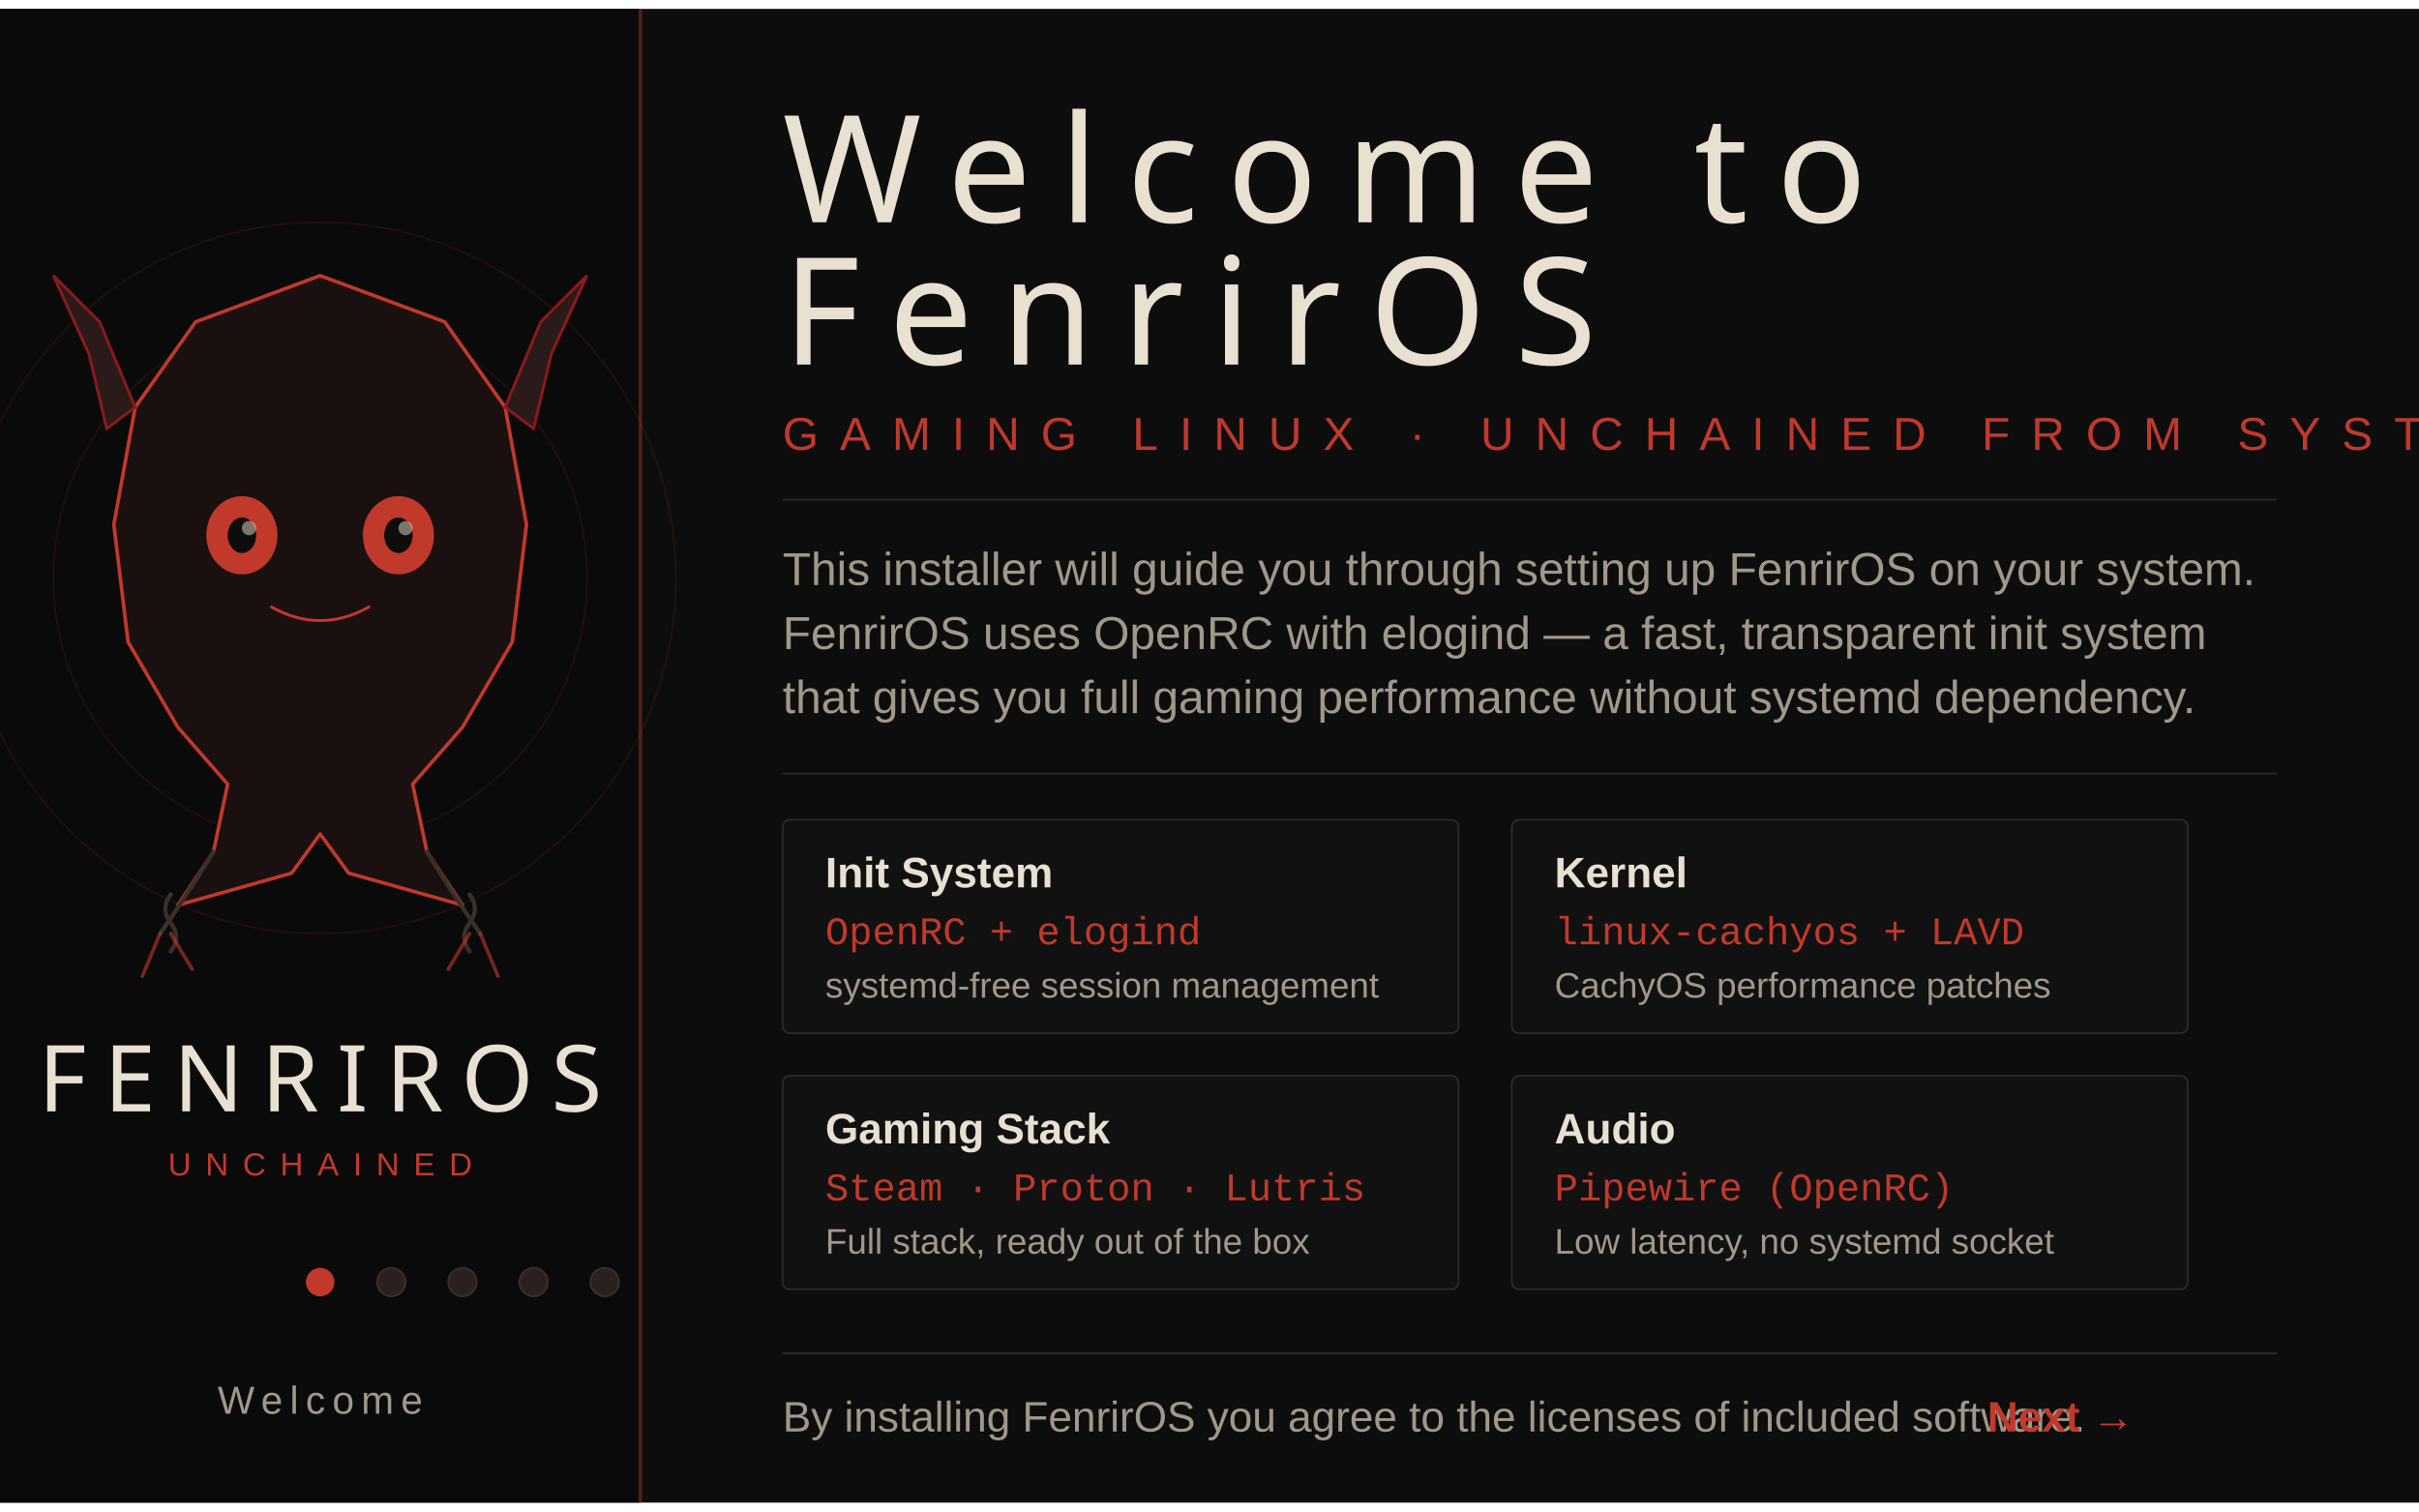
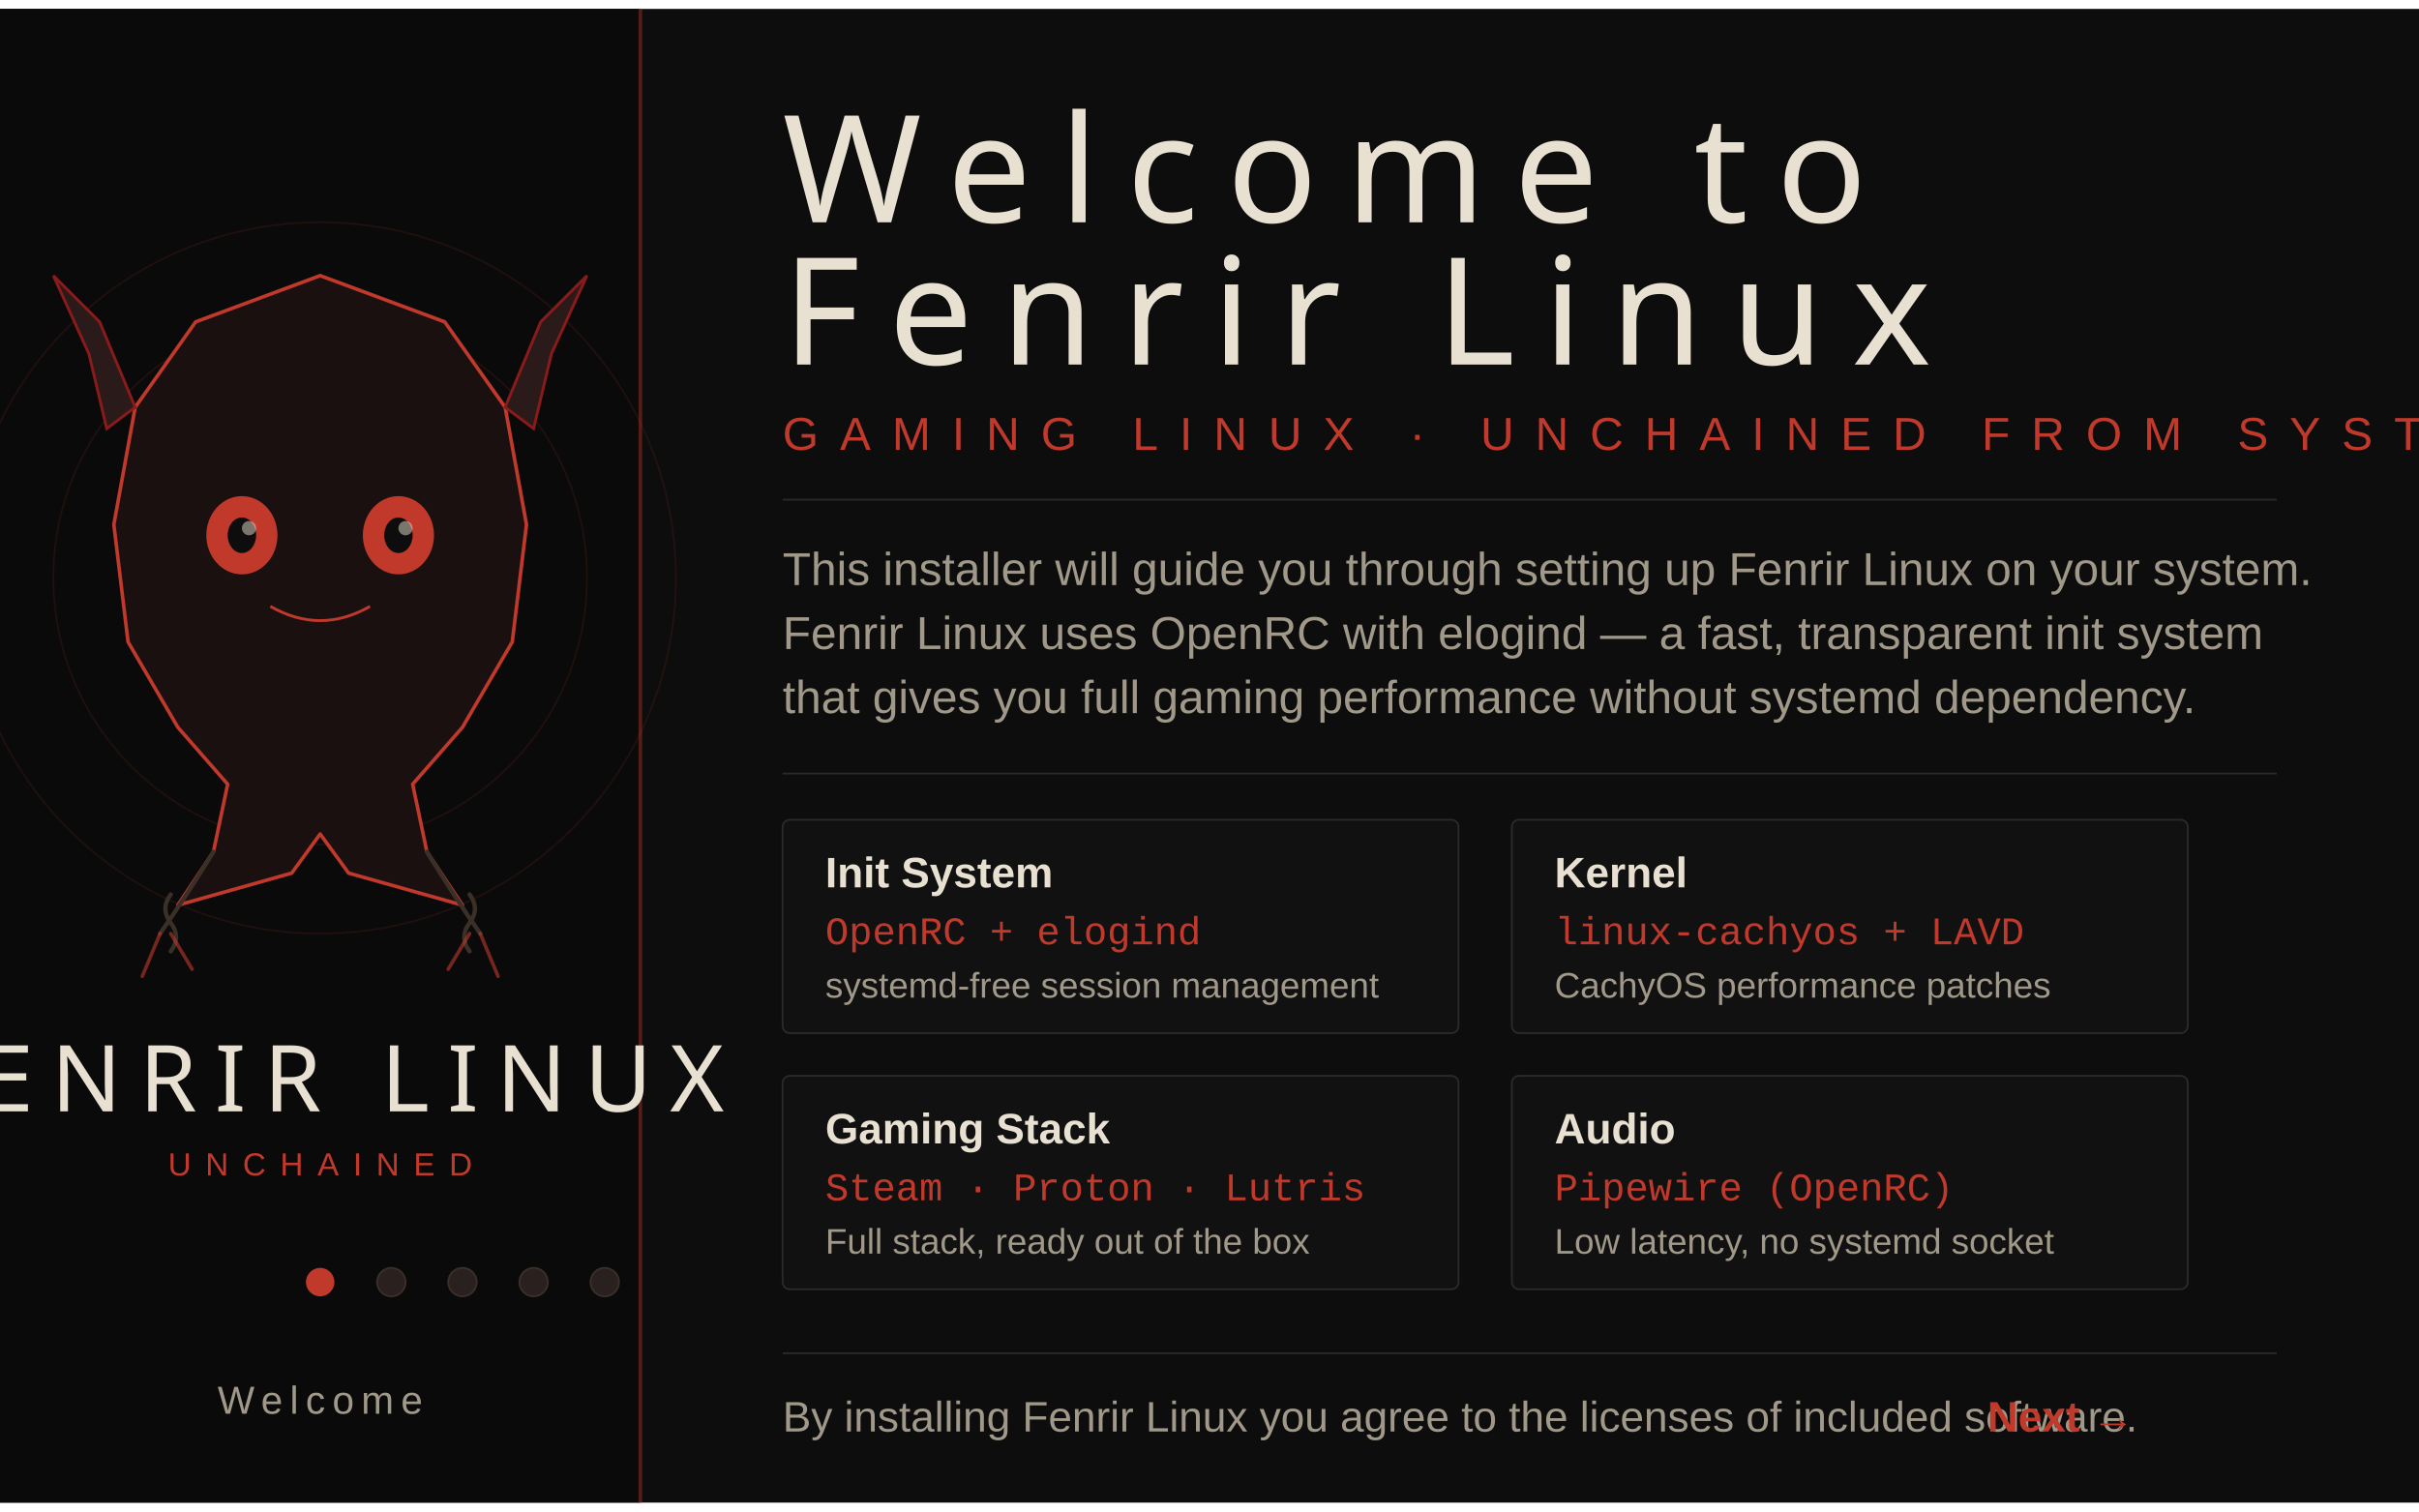
<svg xmlns="http://www.w3.org/2000/svg" width="800" height="500" viewBox="0 0 680 420" role="img">
  <style>
  .bg { fill: #0d0d0d; }
  .sidebar { fill: #0a0a0a; }
  .accent-line { stroke: #c0392b; stroke-width: 1; opacity: 0.4; }
  .ring { fill: none; stroke: #c0392b; stroke-width: 0.5; opacity: 0.12; }
  .wolf-fill { fill: #1a1010; stroke: #c0392b; stroke-width: 1; stroke-linejoin: round; }
  .wolf-dim { fill: #2a1a1a; stroke: #8b1a1a; stroke-width: 0.8; }
  .eye { fill: #c0392b; }
  .chain { fill: none; stroke: #3a3028; stroke-width: 1.2; stroke-linecap: round; }
  .chain-break { fill: none; stroke: #c0392b; stroke-width: 1; stroke-linecap: round; opacity: 0.6; }
  .divider { stroke: #2a2a2a; stroke-width: 0.5; }
  .step-active { fill: #c0392b; }
  .step-inactive { fill: #2a2020; stroke: #3a3028; stroke-width: 0.5; }
</style>
  <rect width="680" height="420" class="bg" />
  <rect width="180" height="420" class="sidebar" />
  <line x1="180" y1="0" x2="180" y2="420" class="accent-line" />
  <circle cx="90" cy="160" r="100" class="ring" />
  <circle cx="90" cy="160" r="75" class="ring" />
  <polygon points="90,75 55,88 38,112 32,145 36,178 50,202 64,218 60,237 50,252 82,243 90,232 98,243 130,252 120,237 116,218 130,202 144,178 148,145 142,112 125,88" class="wolf-fill" />
  <polygon points="38,112 28,88 15,75 25,97 30,118" class="wolf-dim" />
  <polygon points="142,112 152,88 165,75 155,97 150,118" class="wolf-dim" />
  <ellipse cx="68" cy="148" rx="10" ry="11" class="eye" />
  <ellipse cx="112" cy="148" rx="10" ry="11" class="eye" />
  <ellipse cx="68" cy="148" rx="4" ry="5" fill="#0d0d0d" />
  <ellipse cx="112" cy="148" rx="4" ry="5" fill="#0d0d0d" />
  <circle cx="70" cy="146" r="2" fill="#e8e0d0" style="opacity:0.5" />
  <circle cx="114" cy="146" r="2" fill="#e8e0d0" style="opacity:0.5" />
  <path d="M76,168 Q90,176 104,168" fill="none" stroke="#c0392b" stroke-width="0.8" />
  <path d="M60,237 Q52,250 45,260" class="chain" />
  <path d="M48,249 Q45,253 48,257 Q51,261 48,265" class="chain" />
  <path d="M45,260 L40,272" class="chain-break" />
  <path d="M48,260 L54,270" class="chain-break" />
  <path d="M120,237 Q128,250 135,260" class="chain" />
  <path d="M132,249 Q135,253 132,257 Q129,261 132,265" class="chain" />
  <path d="M135,260 L140,272" class="chain-break" />
  <path d="M132,260 L126,270" class="chain-break" />
-   <text x="90" y="310" text-anchor="middle" style="font-family:'Bebas Neue','Impact',sans-serif;fill:#e8e0d0;font-size:26px;letter-spacing:5px;">FENRIROS</text>
+   <text x="90" y="310" text-anchor="middle" style="font-family:'Bebas Neue','Impact',sans-serif;fill:#e8e0d0;font-size:26px;letter-spacing:5px;">FENRIR LINUX</text>
  <text x="90" y="328" text-anchor="middle" style="font-family:'Rajdhani','Arial',sans-serif;fill:#c0392b;font-size:9px;letter-spacing:4px;">UNCHAINED</text>
  <circle cx="90" cy="358" r="4" class="step-active" />
  <circle cx="110" cy="358" r="4" class="step-inactive" />
  <circle cx="130" cy="358" r="4" class="step-inactive" />
  <circle cx="150" cy="358" r="4" class="step-inactive" />
  <circle cx="170" cy="358" r="4" class="step-inactive" />
  <text x="90" y="395" text-anchor="middle" style="font-family:'Rajdhani','Arial',sans-serif;fill:#a09888;font-size:11px;letter-spacing:2px;">Welcome</text>
  <text x="220" y="60" style="font-family:'Bebas Neue','Impact',sans-serif;fill:#e8e0d0;font-size:42px;letter-spacing:8px;">Welcome to</text>
-   <text x="220" y="100" style="font-family:'Bebas Neue','Impact',sans-serif;fill:#e8e0d0;font-size:42px;letter-spacing:8px;">FenrirOS</text>
+   <text x="220" y="100" style="font-family:'Bebas Neue','Impact',sans-serif;fill:#e8e0d0;font-size:42px;letter-spacing:8px;">Fenrir Linux</text>
  <text x="220" y="124" style="font-family:'Rajdhani','Arial',sans-serif;fill:#c0392b;font-size:13px;letter-spacing:6px;">GAMING LINUX · UNCHAINED FROM SYSTEMD</text>
  <line x1="220" y1="138" x2="640" y2="138" class="divider" />
-   <text x="220" y="162" style="font-family:'Rajdhani','Arial',sans-serif;fill:#a09888;font-size:13px;">This installer will guide you through setting up FenrirOS on your system.</text>
-   <text x="220" y="180" style="font-family:'Rajdhani','Arial',sans-serif;fill:#a09888;font-size:13px;">FenrirOS uses OpenRC with elogind — a fast, transparent init system</text>
+   <text x="220" y="162" style="font-family:'Rajdhani','Arial',sans-serif;fill:#a09888;font-size:13px;">This installer will guide you through setting up Fenrir Linux on your system.</text>
+   <text x="220" y="180" style="font-family:'Rajdhani','Arial',sans-serif;fill:#a09888;font-size:13px;">Fenrir Linux uses OpenRC with elogind — a fast, transparent init system</text>
  <text x="220" y="198" style="font-family:'Rajdhani','Arial',sans-serif;fill:#a09888;font-size:13px;">that gives you full gaming performance without systemd dependency.</text>
  <line x1="220" y1="215" x2="640" y2="215" class="divider" />
  <rect x="220" y="228" width="190" height="60" rx="2" fill="#111" stroke="#2a2a2a" stroke-width="0.5" />
  <text x="232" y="247" style="font-family:'Rajdhani','Arial',sans-serif;fill:#e8e0d0;font-size:12px;font-weight:bold;">Init System</text>
  <text x="232" y="263" style="font-family:'JetBrains Mono','Courier New',monospace;fill:#c0392b;font-size:11px;">OpenRC + elogind</text>
  <text x="232" y="278" style="font-family:'Rajdhani','Arial',sans-serif;fill:#a09888;font-size:10px;">systemd-free session management</text>
  <rect x="425" y="228" width="190" height="60" rx="2" fill="#111" stroke="#2a2a2a" stroke-width="0.5" />
  <text x="437" y="247" style="font-family:'Rajdhani','Arial',sans-serif;fill:#e8e0d0;font-size:12px;font-weight:bold;">Kernel</text>
  <text x="437" y="263" style="font-family:'JetBrains Mono','Courier New',monospace;fill:#c0392b;font-size:11px;">linux-cachyos + LAVD</text>
  <text x="437" y="278" style="font-family:'Rajdhani','Arial',sans-serif;fill:#a09888;font-size:10px;">CachyOS performance patches</text>
  <rect x="220" y="300" width="190" height="60" rx="2" fill="#111" stroke="#2a2a2a" stroke-width="0.5" />
  <text x="232" y="319" style="font-family:'Rajdhani','Arial',sans-serif;fill:#e8e0d0;font-size:12px;font-weight:bold;">Gaming Stack</text>
  <text x="232" y="335" style="font-family:'JetBrains Mono','Courier New',monospace;fill:#c0392b;font-size:11px;">Steam · Proton · Lutris</text>
  <text x="232" y="350" style="font-family:'Rajdhani','Arial',sans-serif;fill:#a09888;font-size:10px;">Full stack, ready out of the box</text>
  <rect x="425" y="300" width="190" height="60" rx="2" fill="#111" stroke="#2a2a2a" stroke-width="0.5" />
  <text x="437" y="319" style="font-family:'Rajdhani','Arial',sans-serif;fill:#e8e0d0;font-size:12px;font-weight:bold;">Audio</text>
  <text x="437" y="335" style="font-family:'JetBrains Mono','Courier New',monospace;fill:#c0392b;font-size:11px;">Pipewire (OpenRC)</text>
  <text x="437" y="350" style="font-family:'Rajdhani','Arial',sans-serif;fill:#a09888;font-size:10px;">Low latency, no systemd socket</text>
  <line x1="220" y1="378" x2="640" y2="378" class="divider" />
-   <text x="220" y="400" style="font-family:'Rajdhani','Arial',sans-serif;fill:#a09888;font-size:12px;">By installing FenrirOS you agree to the licenses of included software.</text>
+   <text x="220" y="400" style="font-family:'Rajdhani','Arial',sans-serif;fill:#a09888;font-size:12px;">By installing Fenrir Linux you agree to the licenses of included software.</text>
  <text x="600" y="400" text-anchor="end" style="font-family:'Rajdhani','Arial',sans-serif;fill:#c0392b;font-size:12px;font-weight:bold;">Next →</text>
</svg>
